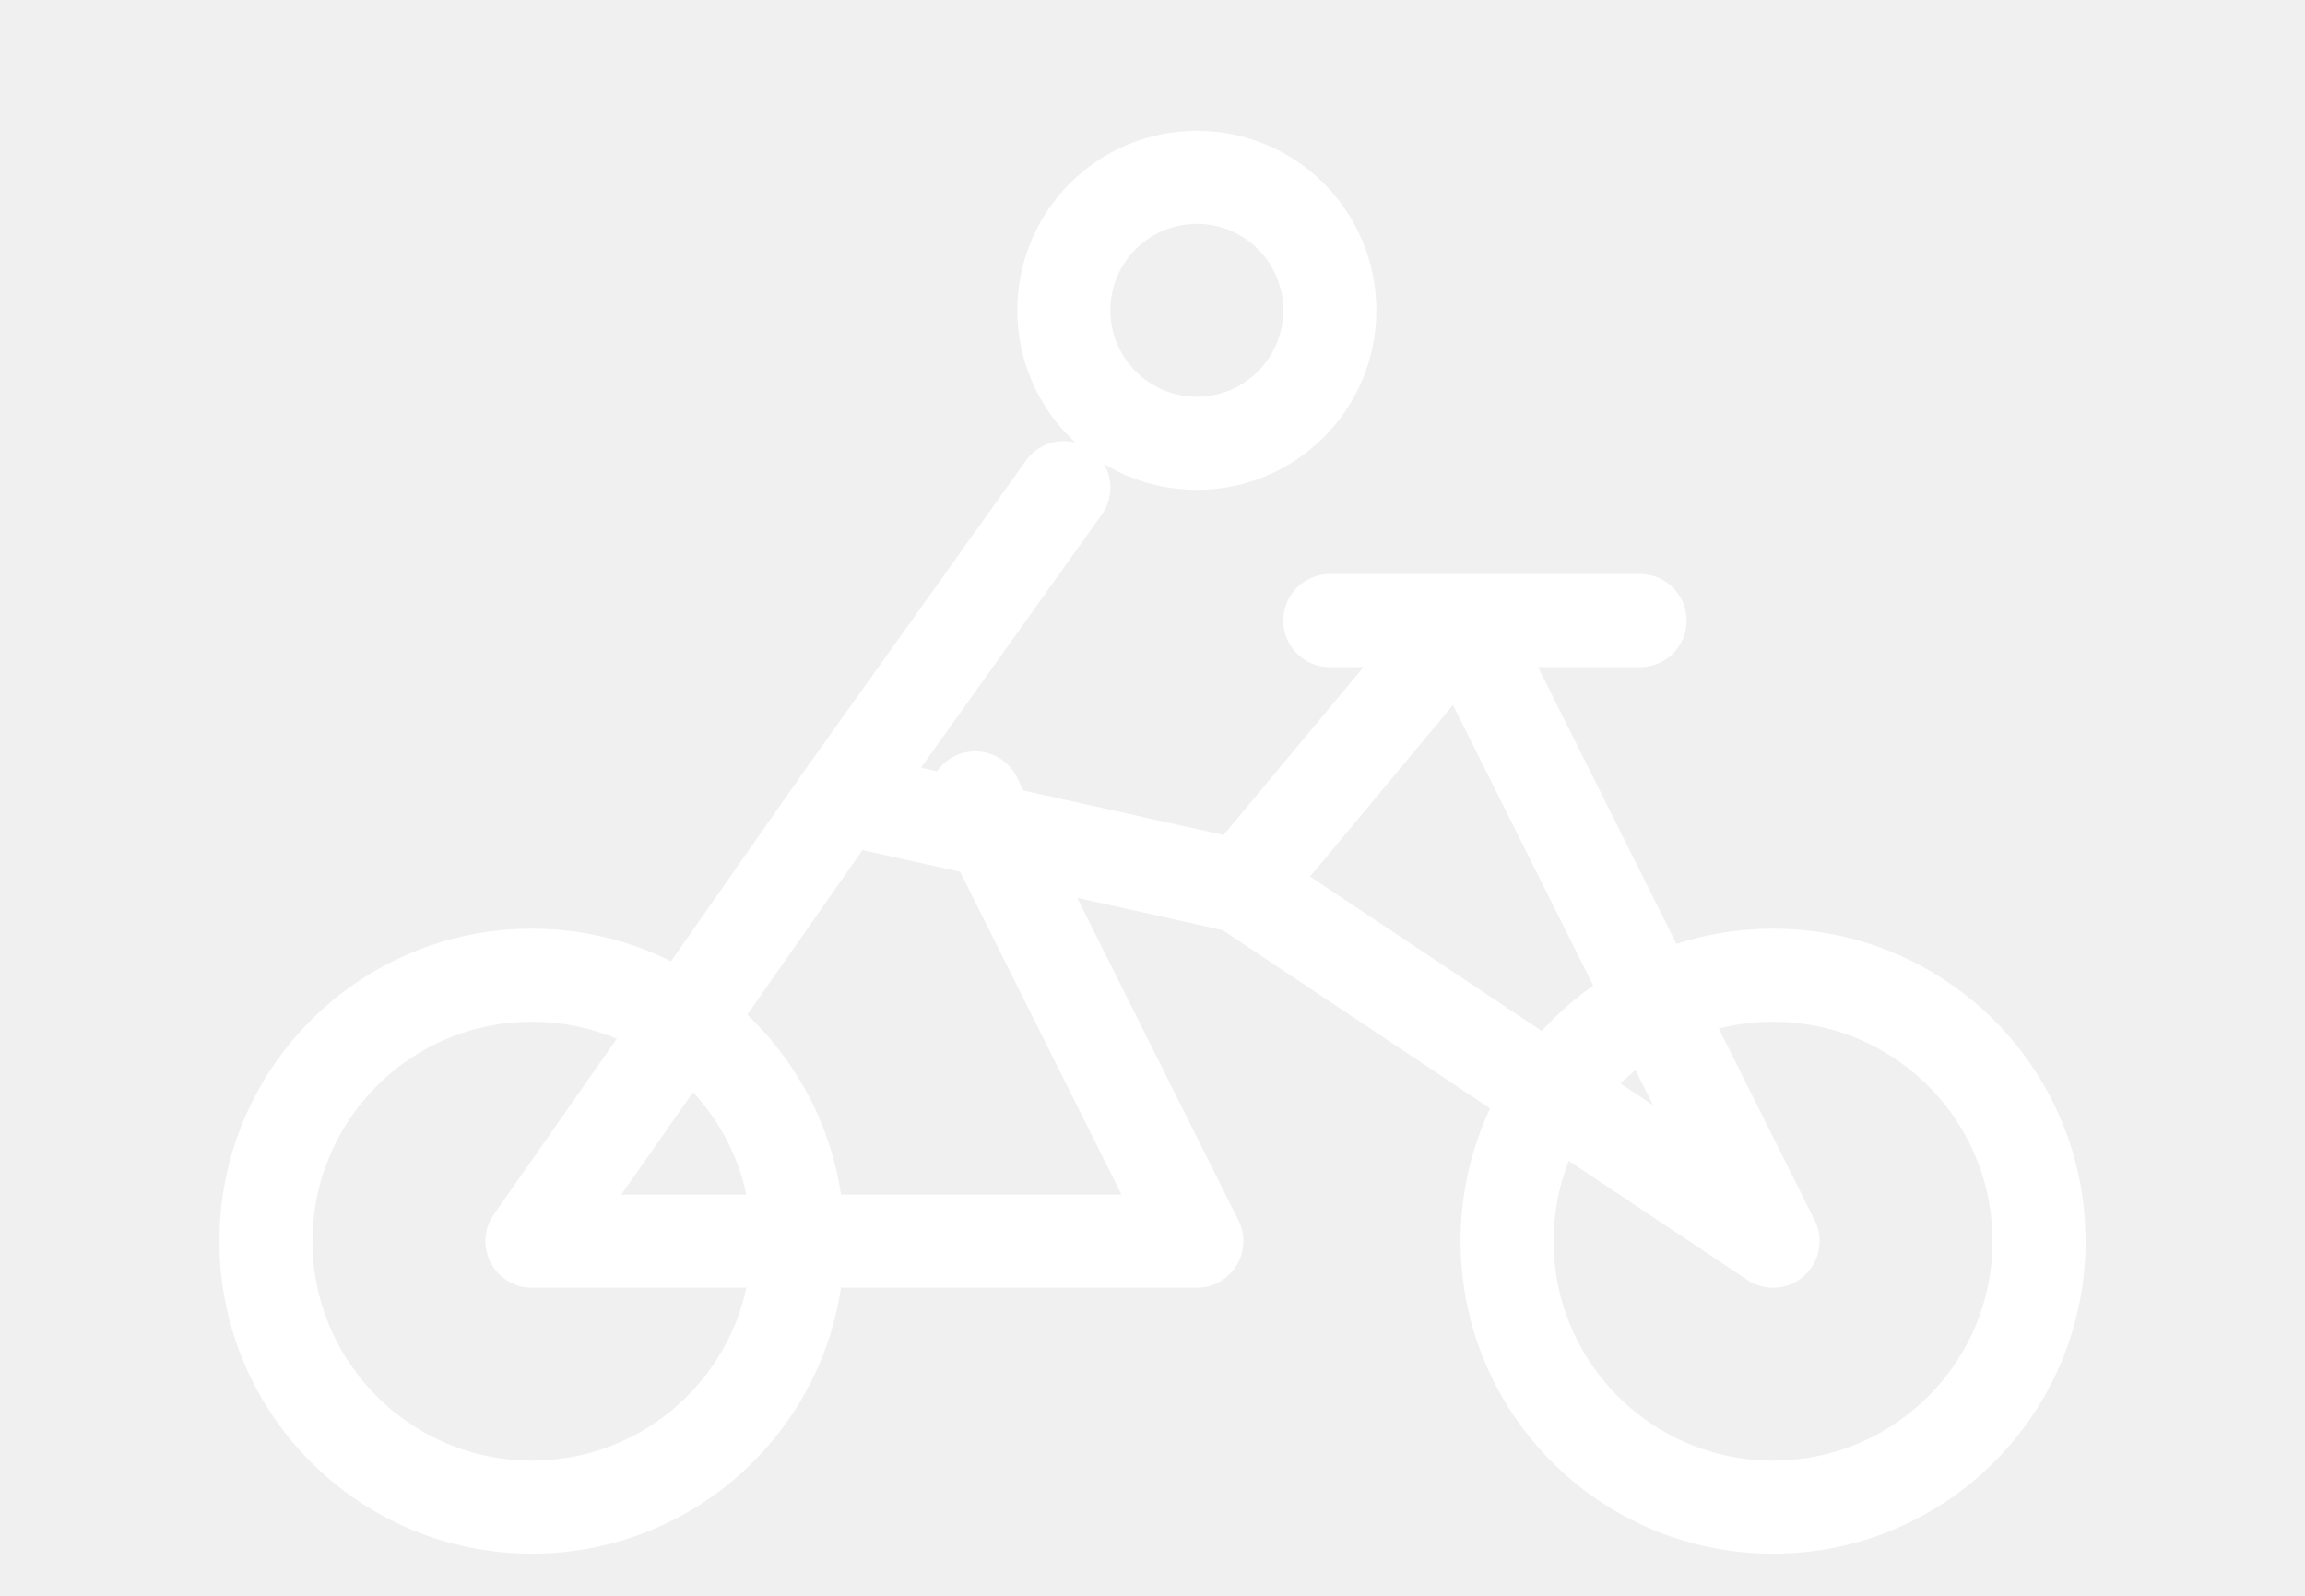
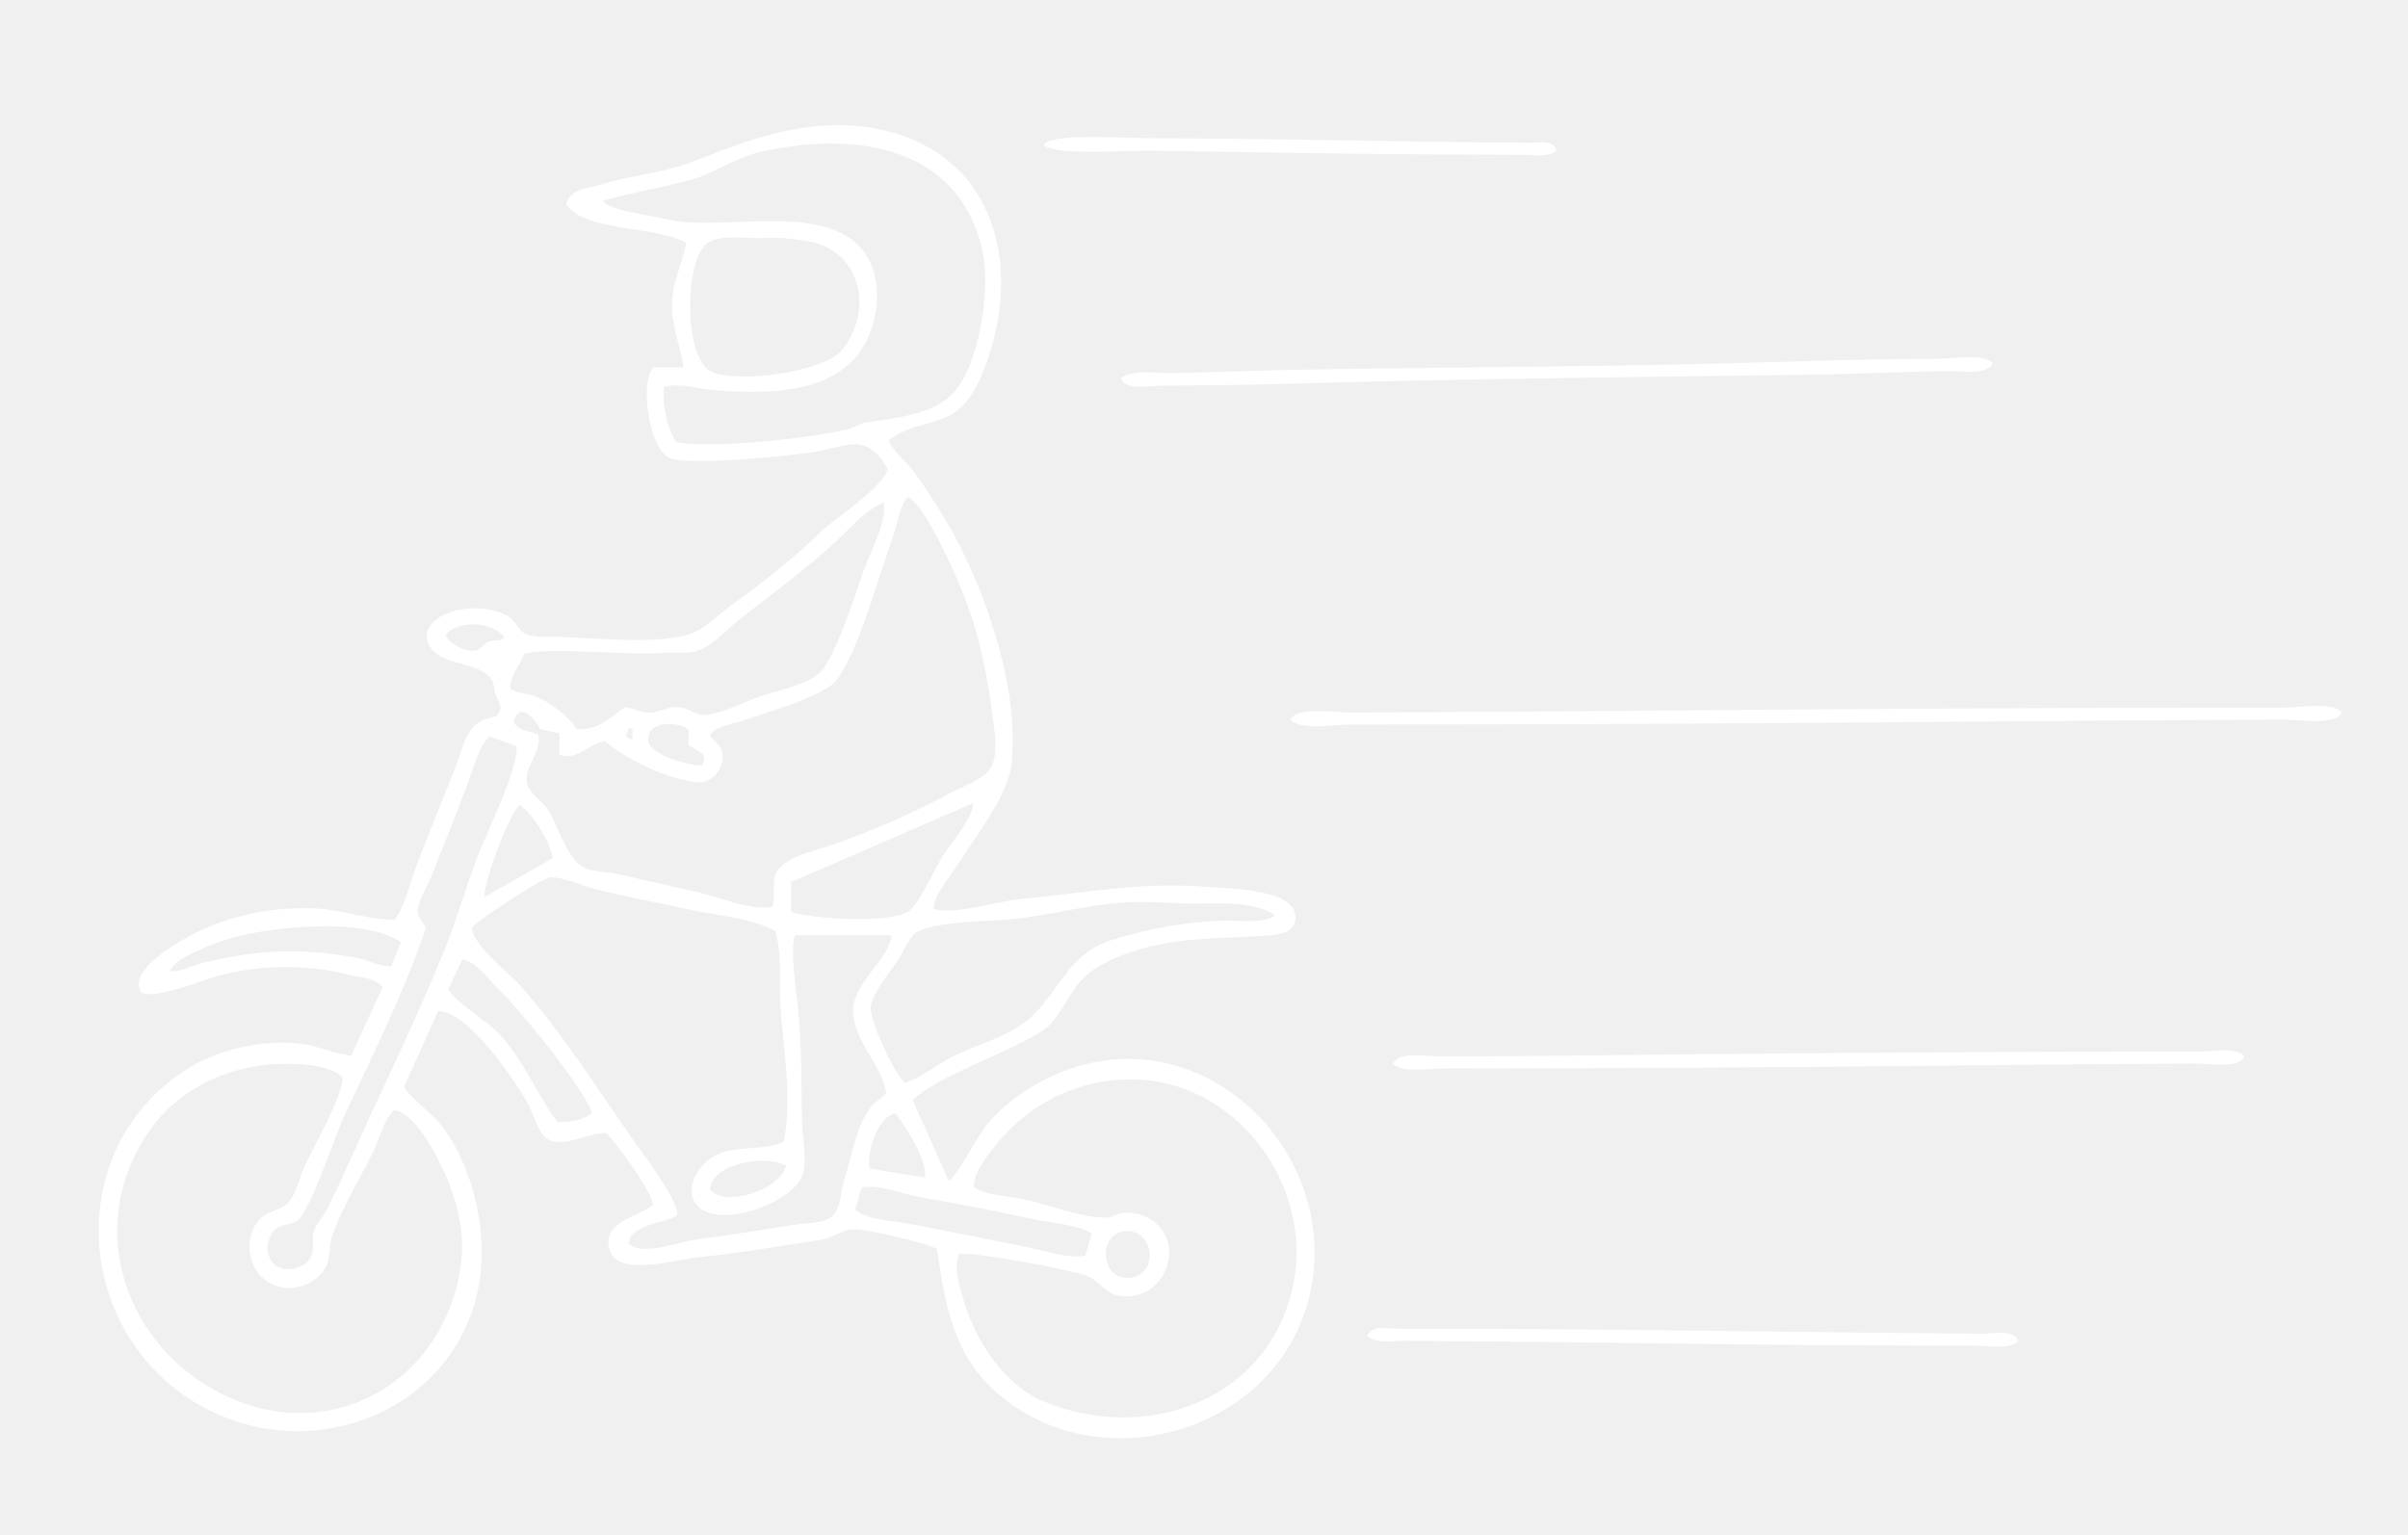
- <svg xmlns="http://www.w3.org/2000/svg" viewBox="0 0 52 36">
-   <g fill="none" stroke="#fff" stroke-width="2.1" stroke-linecap="round" stroke-linejoin="round">
-     <circle cx="12" cy="28" r="6" />
-     <circle cx="40" cy="28" r="6" />
-     <circle cx="27" cy="7" r="3" />
-     <path d="m24 11-5 7 9 2 5-6M19 18 12 28h15l-5-10m6 2 12 8-7-14m-3 0h7" />
-   </g>
+ <svg xmlns="http://www.w3.org/2000/svg" viewBox="0 0 469 299" width="469" height="299">
+   <path d="M172.86 85.75C173.87 87.94 176.08 89.69 177.59 91.63C179.86 94.54 181.86 97.8 183.79 100.94C191.44 113.37 198.92 135 196.77 149.6C195.93 155.27 189.05 164.16 185.91 169.15C184.55 171.32 181.51 174.66 181.75 177.25C186.98 178.27 193.91 175.7 199.32 175.2C211.68 174.06 222.53 171.83 235.25 172.91C238.94 173.23 251.61 173.25 252.16 178.25C252.56 182.01 248.35 182.01 245.75 182.19C238.28 182.69 230.6 182.51 223.28 184.44C218.95 185.58 213.34 187.65 210.32 191.08C207.83 193.91 206.11 198.64 202.96 200.7C196.38 205.02 182.72 209.36 177.59 214.25C179.98 219.59 182.36 224.93 184.75 230.27C186.03 229.9 190.58 221.34 192.15 219.38C195.91 214.68 201.86 210.83 207.45 208.71C235.02 198.26 261.56 225.23 254.85 252.69C248.4 279.1 213.77 288.9 193.85 270.88C185.56 263.39 184.15 253.59 182.61 243.25C180.48 241.95 168.33 239.14 165.75 239.35C164 239.49 162.1 241.05 160.19 241.34C152.17 242.58 144.06 244 136 244.79C132.34 245.15 121.26 248.45 119.18 244.12C116.37 238.26 124.79 237.08 127.34 234.75C126.9 231.68 120.51 223.17 118.25 220.63C114.92 220.28 109.52 223.79 106.56 221.69C104.83 220.47 103.95 216.69 102.9 214.85C100.23 210.19 91.01 196.57 85.25 196.84C83.01 201.81 80.78 206.78 78.54 211.75C80.48 214.72 84.14 216.87 86.32 219.9C90.83 226.15 93.35 234.68 93.67 242.25C94.87 270.54 65.33 286.62 41.02 274.72C15.37 262.16 11.26 225.68 35.36 209.11C41.82 204.66 50.99 202.5 58.75 203.48C62.03 203.89 65.31 205.54 68.5 205.75C70.56 201.25 72.62 196.75 74.68 192.25C73.02 190.31 70 190.29 67.62 189.68C59.45 187.6 49.19 187.82 41.17 190.37C38.37 191.26 29.78 194.6 27.54 193.25C25.34 189.2 33.4 184.47 36.47 182.74C44.3 178.34 54.35 176.37 63.25 177.25C67.58 177.68 72.77 179.5 77.01 179.25C79.1 176.34 79.98 171.94 81.29 168.55C83.69 162.32 86.21 156.13 88.69 149.92C90.74 144.79 90.69 140.56 96.75 139.69C98.18 137.87 97.63 137.36 96.73 135.54C96.23 134.53 96.51 133.25 95.9 132.35C93.93 129.42 88.82 129.38 85.94 127.79C82.96 126.16 82.15 123.05 85.04 120.79C88.55 118.06 95.33 117.97 99.03 120.24C100.4 121.09 100.88 122.9 102.22 123.58C103.85 124.39 106.95 124.12 108.75 124.18C115.97 124.42 127.32 125.7 134.06 123.75C137.23 122.83 139.49 120.18 142.09 118.32C148.12 114.03 154.39 109.07 159.68 103.94C162.76 100.95 172.34 95.06 173.02 91.25C168.41 83.56 164.91 87.13 157.75 88.06C152.43 88.75 135.26 90.57 130.69 89.2C126.72 88.01 124.52 74.52 127.41 71.7C129.35 71.7 131.3 71.7 133.25 71.7C132.76 67.52 130.9 63.57 131 59.25C131.09 54.9 133.09 51.34 133.78 47.25C128.34 43.87 113.87 45.06 110.41 39.75C111.35 36.71 114.61 36.86 117.25 36.03C123.09 34.21 129.52 33.78 135.21 31.52C146.89 26.87 158.49 22.66 171.29 25.33C194.87 30.25 199.43 53.99 190.82 73.6C186.09 84.38 180.19 80.39 172.86 85.75ZM302.97 29.25C301.52 30.58 298.75 30.04 296.75 30.03C291.42 30.01 286.08 30 280.75 29.97C261.75 29.88 242.75 29.48 223.75 29.22C219.9 29.17 205.82 30.18 203.45 28.25C204.44 26.11 219.05 27 222.25 27.02C242.09 27.1 261.92 27.48 281.75 27.77C287.08 27.85 292.42 27.9 297.75 27.94C299.66 27.95 302.27 27.27 302.97 29.25ZM131.6 86.25C138.6 87.63 158.18 85.47 165.35 83.7C166.35 83.45 167.31 82.68 168.29 82.51C173.51 81.63 180.82 81.15 185.1 77.31C190.88 72.15 193.05 56.39 191.56 49.26C187.06 27.71 165.61 25.39 147.77 29.55C143.06 30.64 138.82 33.77 134.23 34.99C128.6 36.49 122.86 37.42 117.25 39C117.75 41.08 127.04 42.09 129.5 42.75C140.97 45.83 164.64 37.74 169.85 52.37C170.76 54.93 170.9 58.13 170.44 60.76C167.76 76.14 152.77 76.87 139.75 75.94C136.15 75.68 132.88 74.46 129.25 75.19C128.71 78.36 129.81 83.57 131.6 86.25ZM148.92 46.23C145.94 46.45 140.06 45.38 137.58 47.35C133.11 50.91 133 69.65 138.36 72.44C143.2 74.96 160.51 72.64 164.05 68.33C170.51 60.47 167.75 48.55 157.27 46.84C154.61 46.41 151.58 46.04 148.92 46.23ZM387.96 70.75C387.15 73.05 381.54 72.11 379.25 72.15C370.08 72.32 360.92 72.75 351.75 72.88C317.92 73.34 284.07 73.67 250.25 74.65C242.25 74.88 234.25 74.96 226.25 75.01C223.98 75.02 219.48 75.99 218.45 73.75C220.56 72.03 225.5 72.88 228.25 72.82C236.58 72.65 244.91 72.28 253.25 72.14C285.41 71.6 317.61 71.59 349.75 70.53C359.08 70.23 368.41 70.08 377.75 70.01C380.44 69.99 386.02 68.96 387.96 70.75ZM176.75 96.64C174.98 98.66 174.61 102.36 173.68 104.9C171.07 111.96 167.1 126.96 162.75 132.5C160.37 135.54 148.51 138.92 144.57 140.28C142.59 140.97 139.04 141.4 138.08 143.25C138.74 144.33 140.1 144.97 140.46 146.28C141.3 149.37 138.67 152.75 135.42 152.26C129.39 151.36 122.29 147.93 117.86 144.25C114.53 144.69 112.43 148.15 109.07 146.9C109.07 145.52 109.07 144.13 109.07 142.75C107.79 142.47 106.52 142.19 105.25 141.91C104.13 139.44 100.86 136.45 99.89 140.75C101 142.48 102.87 142.58 104.75 143.16C105.46 146.5 101.81 149.37 102.52 152.72C102.91 154.53 105.75 156.33 106.74 158C108.51 160.99 110.09 166.29 112.73 168.52C114.57 170.07 118.02 169.87 120.26 170.39C125.3 171.56 130.34 172.68 135.39 173.8C139.78 174.77 146.09 177.6 150.5 176.75C151.48 174.32 149.92 171.33 151.93 169.18C154.3 166.64 158.88 165.87 162.04 164.74C169.74 161.99 177.44 158.78 184.63 154.86C187.07 153.53 191.02 152.26 192.79 150.07C194.6 147.84 193.9 142.9 193.56 140.25C192.45 131.42 190.7 122.71 187.27 114.49C185.75 110.85 180.06 97.92 176.75 96.64ZM172.25 97.71C168.68 99 165.2 103.12 162.43 105.68C156.63 111.05 150.06 115.73 143.87 120.62C141.54 122.47 139.35 125.07 136.62 126.34C134.19 127.46 131.31 126.87 128.75 127.06C121.92 127.58 107.34 125.89 102.01 127.25C101.25 129.38 98.94 132.08 99.3 134.25C100.69 135.25 102.07 135.05 103.67 135.59C106.96 136.69 110.37 139.43 112.25 142.14C116.42 142.56 118.68 139.99 121.75 137.92C123.47 138.12 124.98 139.1 126.75 138.97C128.68 138.82 130.19 137.7 132.25 137.86C134.08 138.01 135.42 139.55 137.23 139.42C140.87 139.17 145.24 136.66 148.76 135.55C152.01 134.53 157.29 133.47 159.83 131.08C162.66 128.42 166.83 115.57 168.23 111.46C169.5 107.72 173.04 101.58 172.25 97.71ZM98.41 124.25C96.52 120.95 88.77 120.44 86.67 123.75C87.44 125.59 90.99 127.46 93.02 126.74C93.92 126.42 94.35 125.36 95.3 125.07C96.6 124.68 97.44 125.15 98.41 124.25ZM455.97 138.75C455.08 141.25 447.3 140.05 444.75 140.07C433.25 140.12 421.75 140.16 410.25 140.25C371.08 140.56 331.92 140.91 292.75 140.98C282.75 141 272.75 141.01 262.75 141.03C259.74 141.04 253.77 142.14 251.46 140.25C252.59 137.72 260.09 138.94 262.75 138.93C274.08 138.88 285.42 138.84 296.75 138.75C336.25 138.44 375.75 138.1 415.25 138.02C425.25 138 435.25 137.98 445.25 137.97C448.04 137.96 453.96 136.9 455.97 138.75ZM134.23 142.09C132 140.18 125.42 140.25 126.2 144.65C126.65 147.18 134.61 149.46 136.8 149.25C138.22 146.53 136.08 146.43 134.23 145.06C134.23 144.07 134.23 143.08 134.23 142.09ZM123.3 141.75C123.04 141.75 122.77 141.75 122.5 141.75C121.59 143.16 121.58 143.88 123.3 144.25C123.3 143.42 123.3 142.58 123.3 141.75ZM100.71 145.25C98.89 144.6 97.07 143.95 95.25 143.3C92.98 145.64 92.06 149.69 90.93 152.71C88.68 158.74 86.27 164.7 83.9 170.68C83.09 172.73 81.18 175.51 81.24 177.76C81.27 178.79 82.36 179.84 82.81 180.75C78.73 193.03 72.61 205.15 67.15 216.87C64.95 221.59 61.11 233.66 58.39 237.14C57.09 238.81 54.7 238.06 53.34 239.58C50.96 242.27 51.71 247.07 55.78 247.37C57.68 247.5 59.75 246.63 60.66 244.91C61.59 243.17 60.73 241.67 61.23 239.94C61.64 238.53 62.99 237.22 63.66 235.91C65.47 232.37 67.13 228.65 68.76 225.03C74.77 211.71 81.23 198.58 86.74 185C89.13 179.11 90.84 172.83 93.14 166.85C94.89 162.3 101.31 149.3 100.71 145.25ZM189.75 156.23C177.82 161.41 165.89 166.58 153.96 171.75C153.96 173.75 153.96 175.75 153.96 177.75C158.24 179.19 173.29 180.07 176.94 177.68C179.21 176.19 182.24 169.12 183.86 166.62C185.63 163.86 189.56 159.54 189.75 156.23ZM101.25 156.69C99.2 157.84 93.72 172.67 94.25 174.96C98.76 172.39 103.27 169.82 107.78 167.25C107.48 164.26 103.84 158.27 101.25 156.69ZM151.08 181.25C146.09 178.61 139.23 178.21 133.71 176.95C127.75 175.59 121.68 174.54 115.75 173.01C113.23 172.36 109.83 170.78 107.25 170.79C105.6 170.8 92.92 179.2 91.75 180.69C91.89 184.16 98.91 189.48 101.21 192.06C109.57 201.47 116.35 212.4 123.57 222.64C125.33 225.14 132.33 234.4 131.72 236.75C128.86 238.34 122.91 238.34 122.27 242.25C124.84 245.04 132.46 241.99 135.76 241.57C142.3 240.73 148.81 239.61 155.34 238.64C157.35 238.35 160.64 238.49 162.23 236.98C163.97 235.33 163.93 231.53 164.67 229.37C166.14 225.05 166.86 219.23 169.85 215.62C170.69 214.61 171.89 214.01 172.75 213C171.97 207.44 166.14 202.56 166.29 196.75C166.43 191.3 173.54 186.73 173.75 182.1C167.42 182.1 161.08 182.1 154.75 182.1C153.71 184.57 154.85 192.31 155.18 195.25C156.06 203.03 155.96 210.94 156.08 218.75C156.13 221.81 157.19 225.95 156.17 228.89C154.22 234.53 137.97 240.2 135.17 233.63C134.49 232.05 134.9 230.35 135.68 228.93C139.53 221.85 147.29 225.07 152.75 222.53C154.56 214.02 152.54 203.85 152.11 195.25C151.9 190.97 152.43 185.26 151.08 181.25ZM248.49 178.25C243.94 175.11 235.99 175.98 230.73 175.86C226.59 175.76 222.45 175.38 218.3 175.71C211.28 176.26 204.26 178.22 197.24 178.92C192.38 179.41 183.2 179.31 178.93 181.24C176.97 182.13 175.91 185.36 174.78 187.03C173.15 189.41 169.74 193.34 169.47 196.25C169.23 198.8 174.23 209.68 176.25 211.1C179.44 210.11 182.35 207.6 185.35 206.07C190.07 203.67 196.35 202.13 200.41 198.66C206.38 193.57 207.9 186 216.54 183.26C223.73 180.98 231.74 179.53 239.25 179.48C241.68 179.46 246.93 180.06 248.49 178.25ZM78.25 183.53C71.14 178.25 50.67 180.41 42.65 183.39C39.99 184.38 33.94 186.56 32.89 189.25C34.9 189.74 37.32 188.2 39.4 187.71C43.82 186.67 48.22 185.86 52.75 185.56C58.29 185.2 64.03 185.69 69.47 186.74C71.83 187.2 73.81 188.37 76.25 188.41C76.92 186.78 77.58 185.16 78.25 183.53ZM115.45 216.75C113.74 211.79 101.08 196.23 96.91 192.33C94.68 190.24 93.22 187.44 90 186.75C89.04 188.75 88.08 190.75 87.12 192.75C89.65 196.33 94.68 198.67 97.68 202.09C102.17 207.21 104.55 213.35 108.5 218.75C110.9 218.66 113.69 218.52 115.45 216.75ZM436.97 205.75C436.13 208.11 430.1 207.05 427.75 207.07C418.42 207.11 409.08 207.14 399.75 207.25C368.09 207.62 336.42 207.88 304.75 207.98C296.75 208 288.75 208.01 280.75 208.03C278.11 208.04 273.5 208.91 271.46 207.25C272.52 204.88 278.31 205.94 280.75 205.93C289.92 205.89 299.08 205.86 308.25 205.75C340.25 205.37 372.25 205.09 404.25 205.02C412.25 205 420.25 204.98 428.25 204.97C430.7 204.96 435.2 204.12 436.97 205.75ZM66.87 209.75C64.52 207.55 59.37 207.13 56.25 207.1C45.91 206.99 35.66 211.12 29.41 219.65C16.38 237.45 23.28 260.8 41.82 270.97C63 282.58 86.09 270.27 89.79 247.12C91.13 238.69 88.24 230.68 84.21 223.55C82.71 220.9 79.85 216.68 76.75 216.08C74.58 218.11 73.99 221.35 72.73 223.98C70.1 229.48 66.52 235.01 64.56 240.81C63.85 242.92 64.38 244.89 63.21 246.97C61.16 250.6 55.97 251.83 52.46 249.77C48.58 247.49 47.63 241.97 50.07 238.34C51.73 235.87 54.33 236.23 56.19 234.43C57.63 233.03 58.38 229.73 59.18 227.88C61.11 223.41 66.75 214.13 66.87 209.75ZM186.75 244.06C185.48 246.79 186.84 250.93 187.66 253.7C189.91 261.23 195.47 269.89 203.19 273.11C222.52 281.17 246.05 273.62 251.66 251.86C256.7 232.33 242.04 211.11 221.72 210.2C210.56 209.7 200.41 214.62 193.57 223.34C191.7 225.72 189.76 228.15 189.5 231.25C191.48 232.86 195.25 233.05 197.76 233.44C203.07 234.26 210.11 237.36 215.25 237.33C216.62 237.32 217.84 236.4 219.25 236.37C223.94 236.24 228.08 239.88 227.56 244.75C227.05 249.41 223.41 252.7 218.74 252.4C215.17 252.18 214.32 249.25 211.4 248.3C207.33 246.97 190.88 243.99 186.75 244.06ZM174.5 216.75C170.78 217.2 168.52 224.79 169.29 227.75C172.94 228.35 176.6 228.94 180.25 229.54C180.89 226.08 176.6 219.59 174.5 216.75ZM153.25 227C149.39 224.75 138.6 226.31 138.14 231.75C141.23 235.63 152.41 231.73 153.25 227ZM212.8 240.25C209.88 238.39 205.15 238.19 201.76 237.47C194.13 235.83 186.44 234.34 178.74 232.99C175.33 232.39 171.15 230.46 167.72 231.25C167.29 232.75 166.85 234.25 166.42 235.75C169.08 237.85 173.93 237.91 177.23 238.55C184.73 240.01 192.26 241.48 199.74 243.03C203.3 243.76 207.87 245.36 211.46 244.75C211.91 243.25 212.35 241.75 212.8 240.25ZM218.89 239.74C213.3 240.52 214.34 250.42 220.73 248.93C226.15 247.67 224.52 238.96 218.89 239.74ZM392.97 261.25C391.33 262.76 387.52 262.04 385.25 262.03C378.42 262.01 371.58 262 364.75 261.97C340.58 261.87 316.42 261.46 292.25 261.22C286.08 261.16 279.92 261.11 273.75 261.07C271.49 261.05 268.21 261.68 266.46 260.25C267.36 258.24 270.23 258.96 272.25 258.97C278.25 258.98 284.25 259 290.25 259.02C315.42 259.09 340.58 259.5 365.75 259.77C372.58 259.84 379.42 259.9 386.25 259.94C388.33 259.95 392.2 259.09 392.97 261.25Z" fill="#ffffff" fill-rule="evenodd" stroke="#ffffff" stroke-width="0.25" stroke-linejoin="round" />
</svg>
